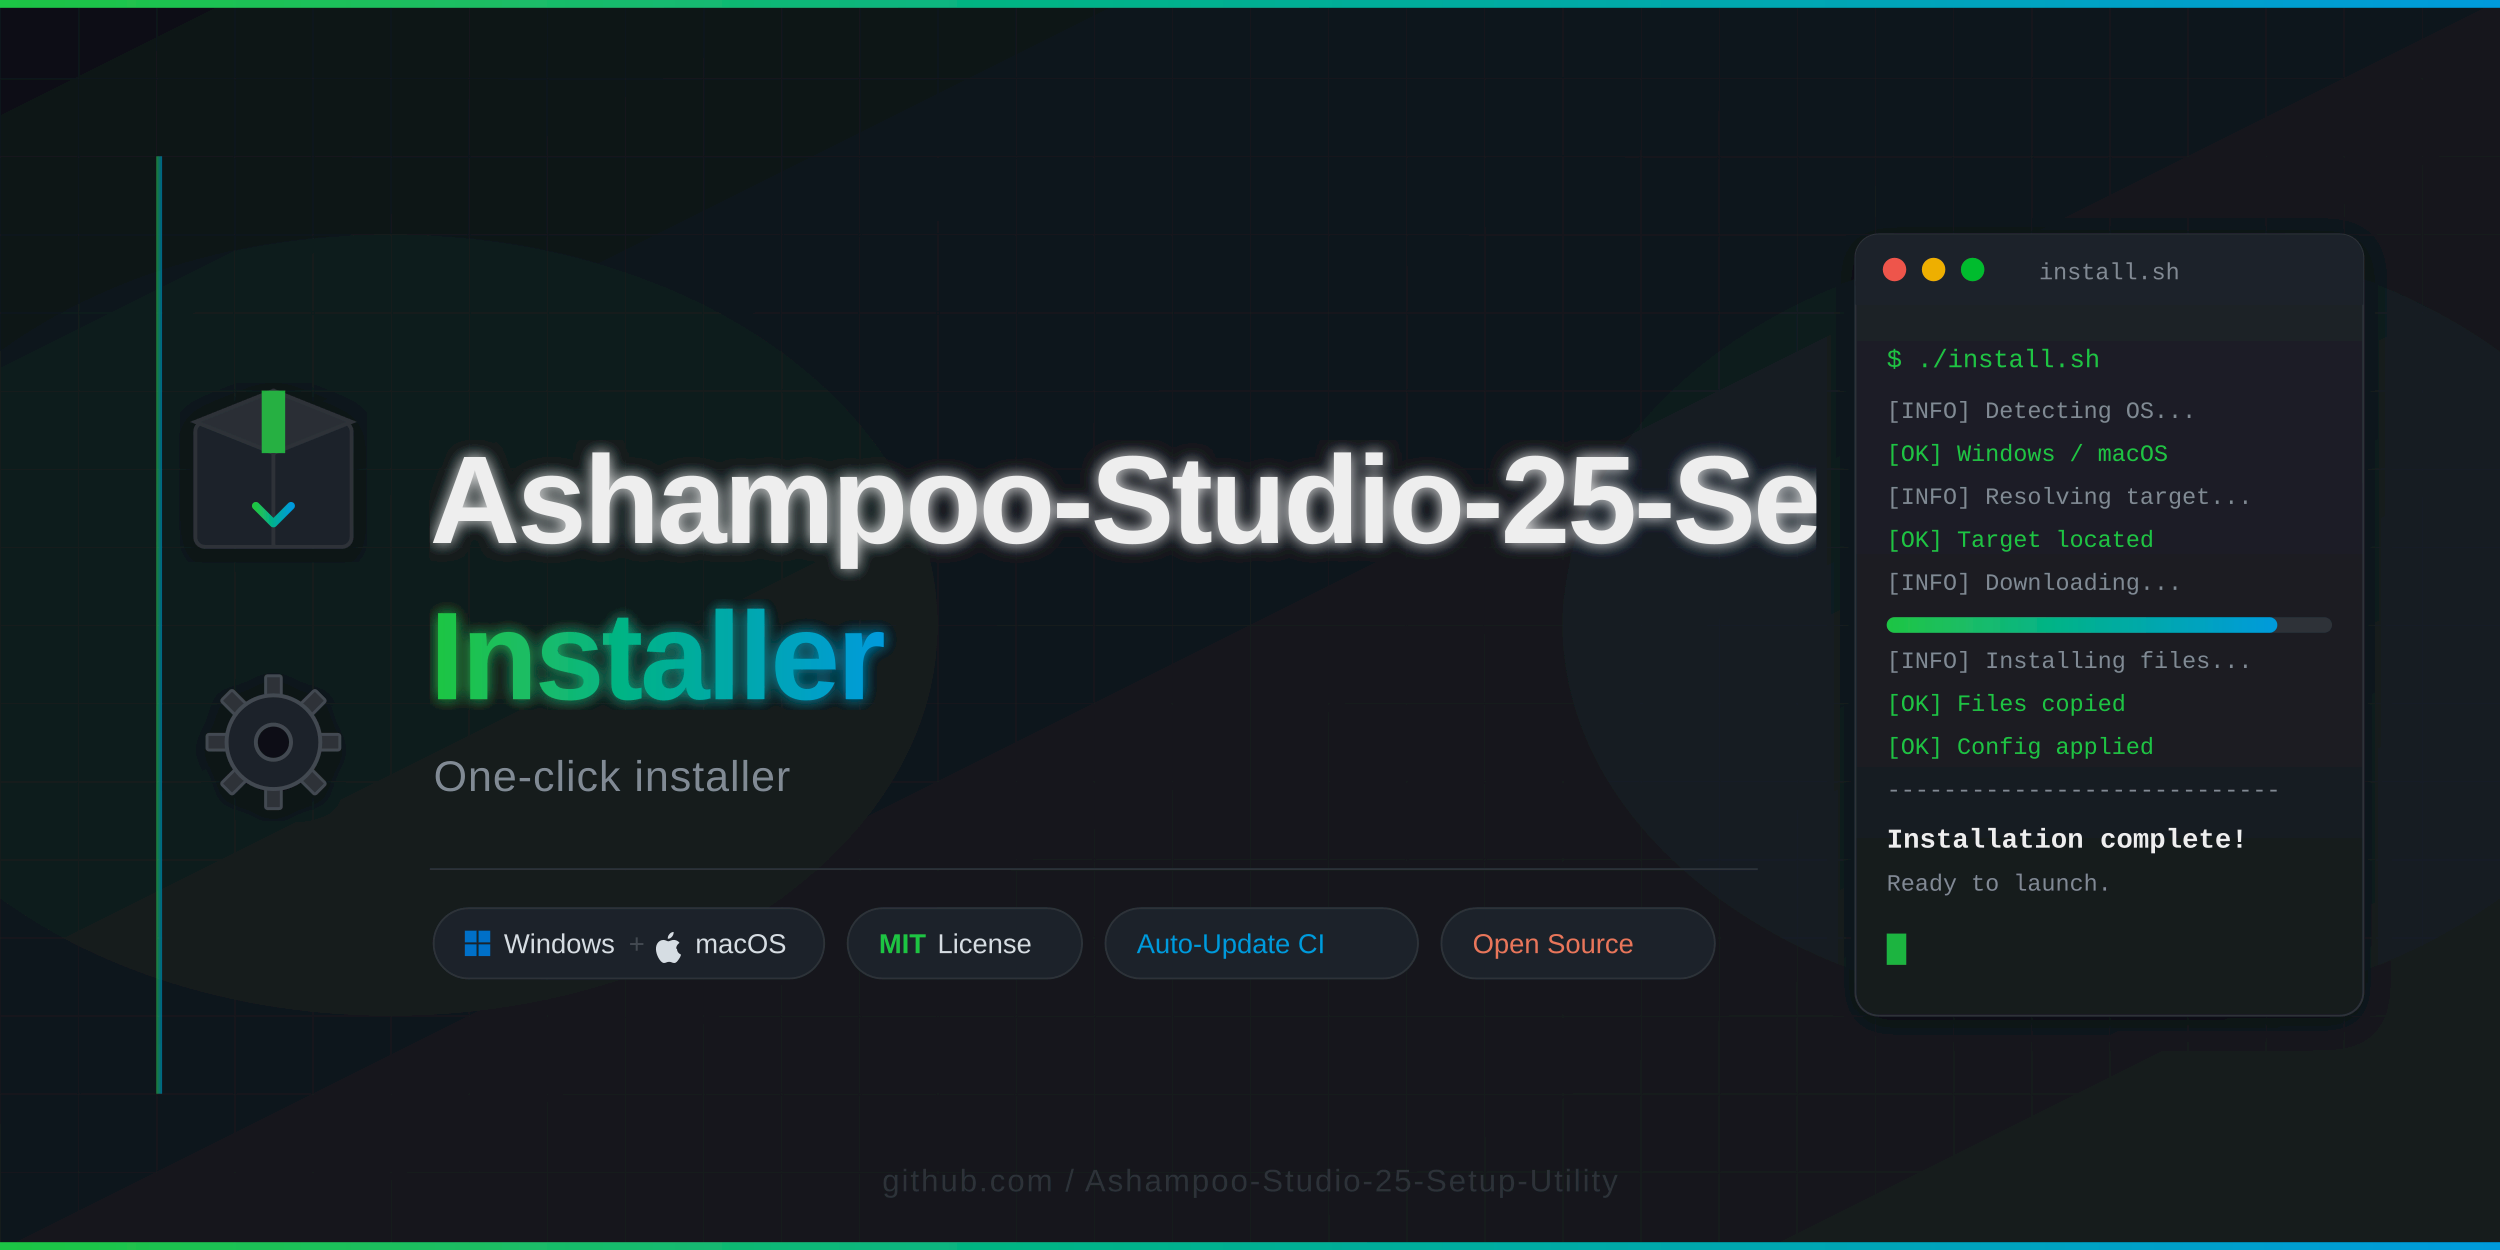
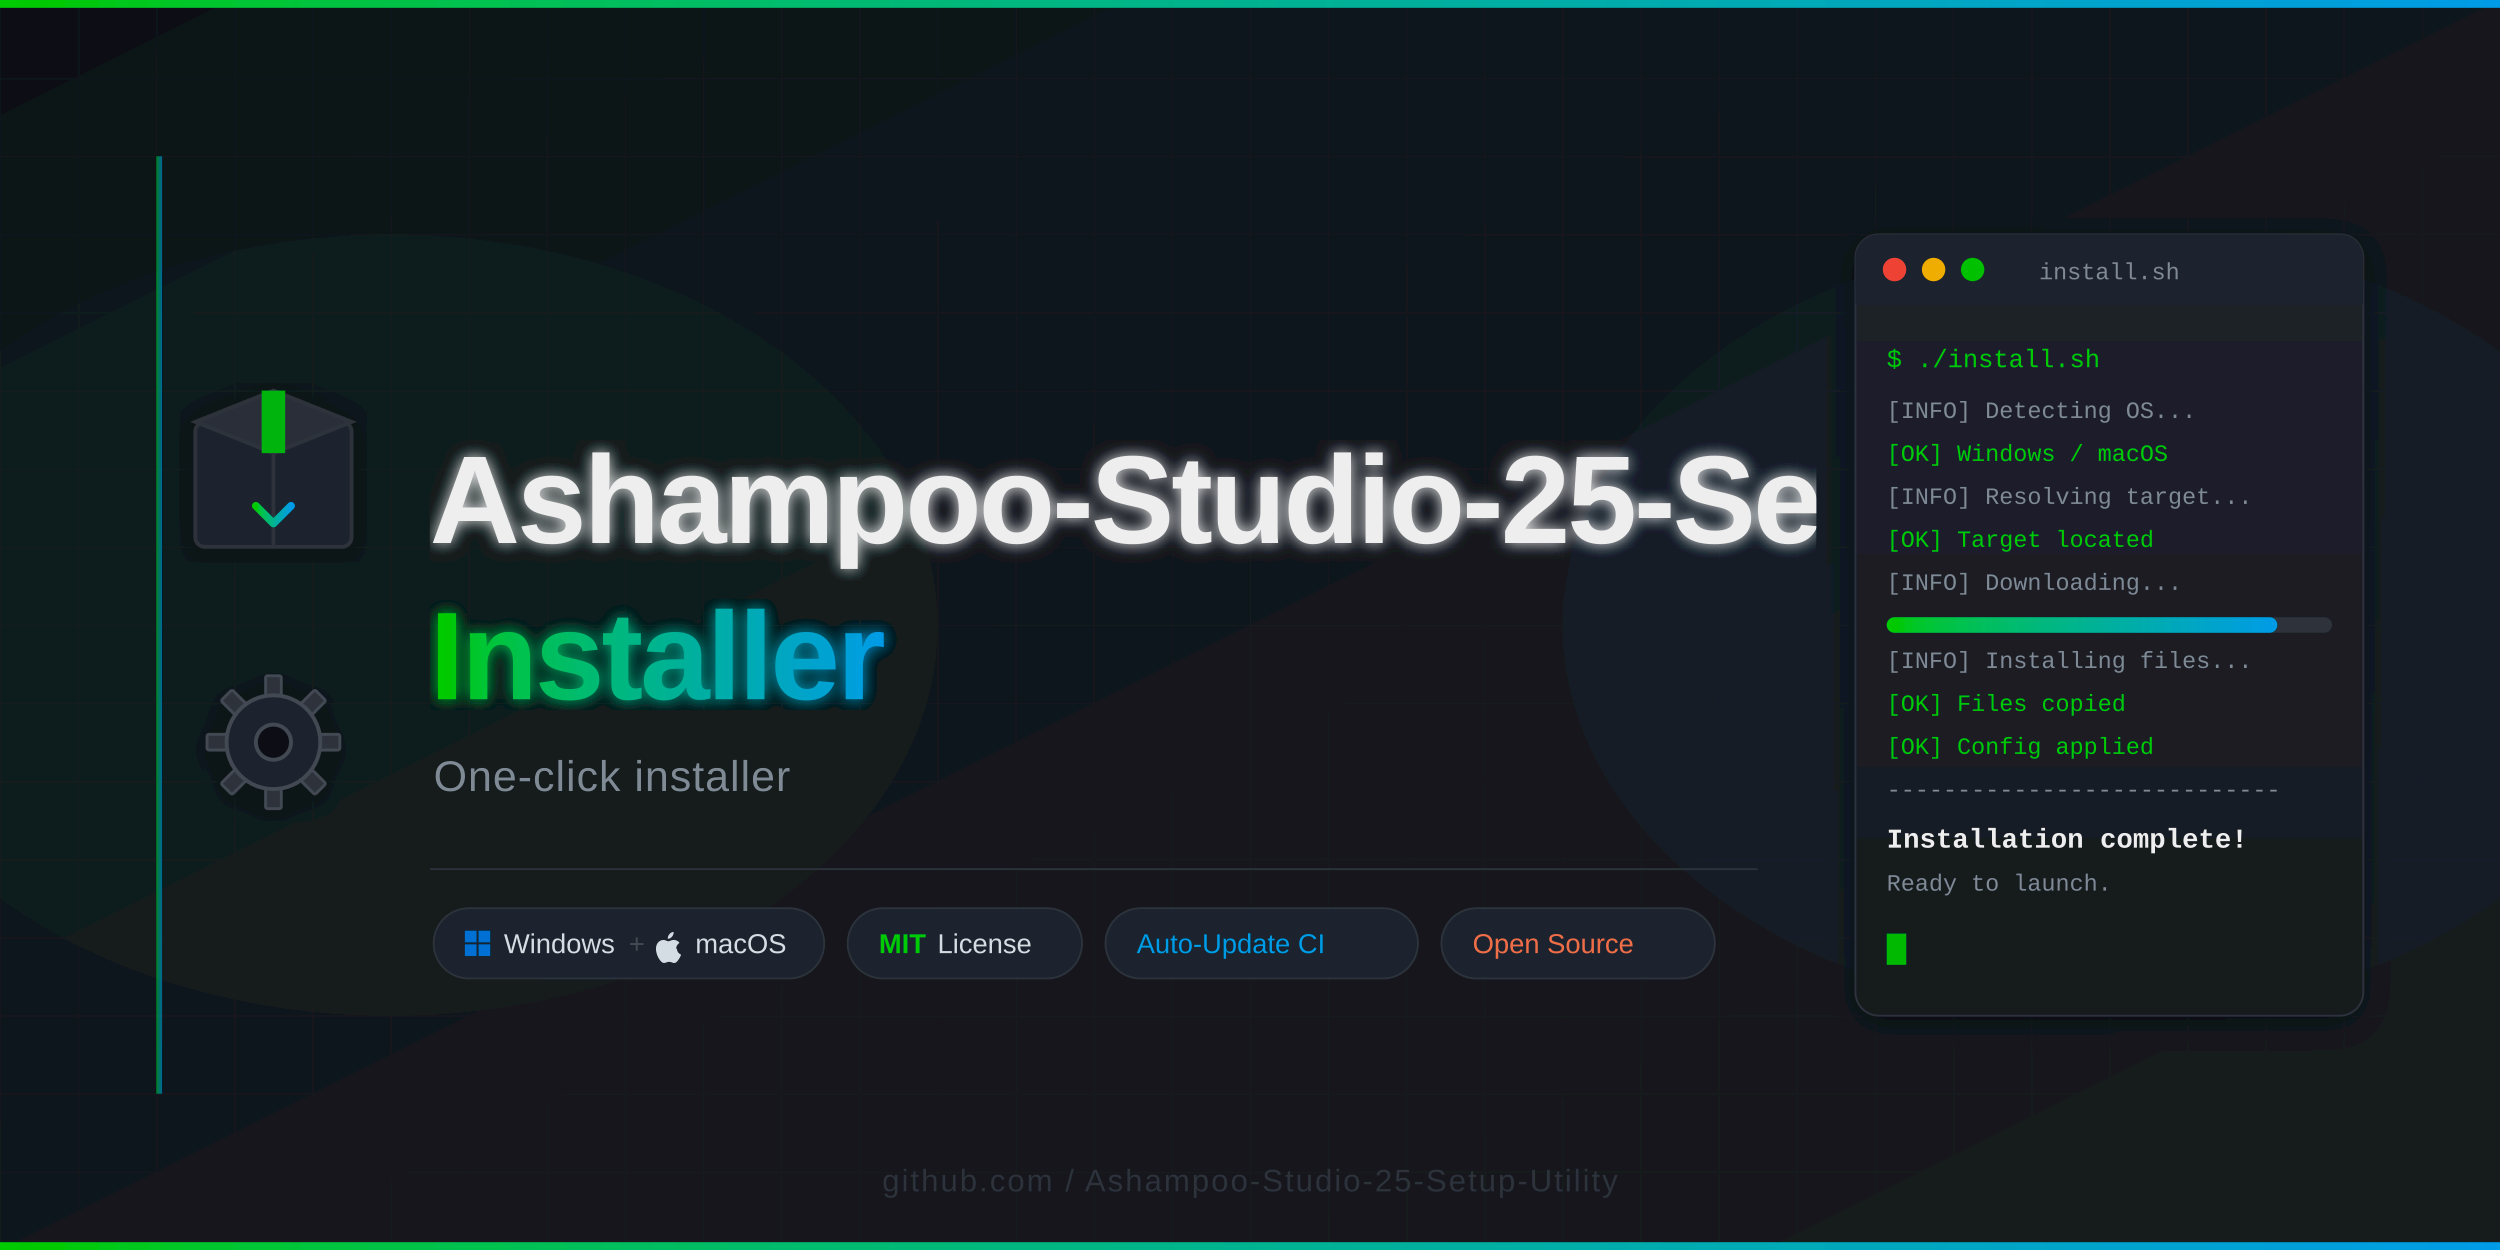
<svg xmlns="http://www.w3.org/2000/svg" viewBox="0 0 1280 640" width="1280" height="640">
  <defs>
    <linearGradient id="bgGrad" x1="0%" y1="0%" x2="100%" y2="100%">
      <stop offset="0%" style="stop-color:#0d1117;stop-opacity:1" />
      <stop offset="100%" style="stop-color:#161b22;stop-opacity:1" />
    </linearGradient>
    <linearGradient id="accentGrad" x1="0%" y1="0%" x2="100%" y2="0%">
      <stop offset="0%" style="stop-color:#39d353;stop-opacity:1" />
      <stop offset="100%" style="stop-color:#0ea5e9;stop-opacity:1" />
    </linearGradient>
    <linearGradient id="cardGrad" x1="0%" y1="0%" x2="0%" y2="100%">
      <stop offset="0%" style="stop-color:#21262d;stop-opacity:1" />
      <stop offset="100%" style="stop-color:#161b22;stop-opacity:1" />
    </linearGradient>
    <filter id="glow">
      <feGaussianBlur stdDeviation="4" result="coloredBlur" />
      <feMerge>
        <feMergeNode in="coloredBlur" />
        <feMergeNode in="SourceGraphic" />
      </feMerge>
    </filter>
    <filter id="shadow">
      <feDropShadow dx="0" dy="4" stdDeviation="8" flood-color="#000000" flood-opacity="0.5" />
    </filter>
    <filter id="tone" x="0%" y="0%" width="100%" height="100%">
-       <feColorMatrix type="saturate" values="1.05" />
+       <feColorMatrix type="saturate" values="1.25" />
      <feColorMatrix type="matrix" values="   0.85 0 0 0 0   0 0.85 0 0 0   0 0 0.85 0 0   0 0 0 1 0" />
    </filter>
    <clipPath id="titleClip">
      <rect x="220" y="200" width="710" height="100" />
    </clipPath>
    <clipPath id="installerClip">
      <rect x="220" y="295" width="710" height="100" />
    </clipPath>
    <clipPath id="subtitleClip">
      <rect x="220" y="380" width="710" height="55" />
    </clipPath>
  </defs>
  <g filter="url(#tone)">
    <rect width="1280" height="640" fill="url(#bgGrad)" />
    <pattern id="grid" width="40" height="40" patternUnits="userSpaceOnUse">
      <path d="M 40 0 L 0 0 0 40" fill="none" stroke="#21262d" stroke-width="0.5" />
    </pattern>
    <rect width="1280" height="640" fill="url(#grid)" opacity="0.4" />
    <ellipse cx="200" cy="320" rx="280" ry="200" fill="#39d353" opacity="0.04" />
    <ellipse cx="1080" cy="320" rx="280" ry="200" fill="#0ea5e9" opacity="0.04" />
    <rect x="0" y="0" width="1280" height="4" fill="url(#accentGrad)" />
    <rect x="0" y="636" width="1280" height="4" fill="url(#accentGrad)" />
    <rect x="80" y="80" width="3" height="480" fill="url(#accentGrad)" opacity="0.6" />
    <g transform="translate(100, 200)" filter="url(#shadow)">
      <rect x="0" y="16" width="80" height="64" fill="#21262d" stroke="#30363d" stroke-width="2" rx="5" />
      <polygon points="0,16 40,0 80,16 40,32" fill="#2d333b" stroke="#30363d" stroke-width="2" />
      <rect x="34" y="0" width="12" height="32" fill="#39d353" opacity="0.85" />
      <line x1="40" y1="32" x2="40" y2="80" stroke="#30363d" stroke-width="2" />
      <g transform="translate(40, 56)">
        <line x1="0" y1="-12" x2="0" y2="12" stroke="url(#accentGrad)" stroke-width="4" stroke-linecap="round" />
        <polyline points="-9,3 0,12 9,3" fill="none" stroke="url(#accentGrad)" stroke-width="4" stroke-linecap="round" stroke-linejoin="round" />
      </g>
    </g>
    <g transform="translate(140, 380)" filter="url(#shadow)">
      <g fill="#30363d" stroke="#484f58" stroke-width="1.5">
        <rect x="-4" y="-34" width="8" height="14" rx="1" />
        <rect x="-4" y="-34" width="8" height="14" rx="1" transform="rotate(45)" />
        <rect x="-4" y="-34" width="8" height="14" rx="1" transform="rotate(90)" />
        <rect x="-4" y="-34" width="8" height="14" rx="1" transform="rotate(135)" />
        <rect x="-4" y="-34" width="8" height="14" rx="1" transform="rotate(180)" />
        <rect x="-4" y="-34" width="8" height="14" rx="1" transform="rotate(225)" />
        <rect x="-4" y="-34" width="8" height="14" rx="1" transform="rotate(270)" />
        <rect x="-4" y="-34" width="8" height="14" rx="1" transform="rotate(315)" />
      </g>
      <circle cx="0" cy="0" r="24" fill="#21262d" stroke="#484f58" stroke-width="2" />
      <circle cx="0" cy="0" r="9" fill="#0d1117" stroke="#484f58" stroke-width="2" />
    </g>
    <g clip-path="url(#titleClip)">
      <text id="projectName" x="220" y="278" font-family="'Segoe UI', 'Helvetica Neue', Arial, sans-serif" font-size="64" font-weight="700" letter-spacing="-1.5" fill="#ffffff" filter="url(#glow)" textLength="710" lengthAdjust="spacingAndGlyphs">Ashampoo-Studio-25-Setup-Utility</text>
    </g>
    <g clip-path="url(#installerClip)">
      <text x="220" y="358" font-family="'Segoe UI', 'Helvetica Neue', Arial, sans-serif" font-size="64" font-weight="700" letter-spacing="-1.5" fill="url(#accentGrad)" filter="url(#glow)">Installer</text>
    </g>
    <g clip-path="url(#subtitleClip)">
      <text x="222" y="405" font-family="'Segoe UI', 'Helvetica Neue', Arial, sans-serif" font-size="22" font-weight="400" fill="#8b949e" letter-spacing="0.5">One-click installer</text>
    </g>
    <line x1="220" y1="445" x2="900" y2="445" stroke="#30363d" stroke-width="1" />
    <g transform="translate(222, 465)">
      <rect x="0" y="0" width="200" height="36" fill="#21262d" rx="18" stroke="#30363d" stroke-width="1" />
      <g transform="translate(16, 11.5)">
        <rect x="0" y="0" width="6" height="6" fill="#0078d4" />
        <rect x="7" y="0" width="6" height="6" fill="#0078d4" />
        <rect x="0" y="7" width="6" height="6" fill="#0078d4" />
        <rect x="7" y="7" width="6" height="6" fill="#0078d4" />
      </g>
      <text x="36" y="23" font-family="'Segoe UI', Arial, sans-serif" font-size="14" fill="#e6edf3" font-weight="500">Windows</text>
      <text x="104" y="23" text-anchor="middle" font-family="'Segoe UI', Arial, sans-serif" font-size="14" fill="#484f58" font-weight="400">+</text>
      <g transform="translate(112.6, 9.55)" fill="#e6edf3">
        <path d="M11.6 11.2c0-2 1.6-2.9 1.7-3-0.9-1.3-2.3-1.5-2.8-1.5-1.2-0.1-2.3 0.7-2.9 0.7-0.6 0-1.5-0.7-2.5-0.7-1.3 0-2.5 0.7-3.2 1.9-1.4 2.4-0.3 5.9 1 7.9 0.7 1 1.5 2 2.5 2 1 0 1.4-0.6 2.6-0.6 1.2 0 1.5 0.6 2.6 0.6 1.1 0 1.7-1 2.4-2 0.8-1.1 1.1-2.2 1.1-2.3-0.1 0-2.1-0.8-2.1-3z" />
        <path d="M9.5 5c0.5-0.6 0.9-1.5 0.8-2.4-0.8 0-1.7 0.5-2.2 1.2-0.5 0.5-0.9 1.5-0.8 2.3 0.9 0.1 1.7-0.5 2.2-1.1z" />
      </g>
      <text x="134" y="23" font-family="'Segoe UI', Arial, sans-serif" font-size="14" fill="#e6edf3" font-weight="500">macOS</text>
    </g>
    <g transform="translate(434, 465)">
      <rect x="0" y="0" width="120" height="36" fill="#21262d" rx="18" stroke="#30363d" stroke-width="1" />
      <text x="16" y="23" font-family="'Segoe UI', Arial, sans-serif" font-size="14" fill="#39d353" font-weight="600">MIT</text>
      <text x="46" y="23" font-family="'Segoe UI', Arial, sans-serif" font-size="14" fill="#e6edf3" font-weight="400">License</text>
    </g>
    <g transform="translate(566, 465)">
      <rect x="0" y="0" width="160" height="36" fill="#21262d" rx="18" stroke="#30363d" stroke-width="1" />
      <text x="16" y="23" font-family="'Segoe UI', Arial, sans-serif" font-size="14" fill="#0ea5e9" font-weight="500">Auto-Update CI</text>
    </g>
    <g transform="translate(738, 465)">
      <rect x="0" y="0" width="140" height="36" fill="#21262d" rx="18" stroke="#30363d" stroke-width="1" />
      <text x="16" y="23" font-family="'Segoe UI', Arial, sans-serif" font-size="14" fill="#f78166" font-weight="500">Open Source</text>
    </g>
    <g transform="translate(950, 120)" filter="url(#shadow)">
      <rect x="0" y="0" width="260" height="400" fill="url(#cardGrad)" rx="12" stroke="#30363d" stroke-width="1" />
      <rect x="0" y="0" width="260" height="36" fill="#21262d" rx="12" />
      <rect x="0" y="24" width="260" height="12" fill="#21262d" />
      <circle cx="20" cy="18" r="6" fill="#ff5f56" />
      <circle cx="40" cy="18" r="6" fill="#ffbd2e" />
      <circle cx="60" cy="18" r="6" fill="#27c93f" />
      <text x="130" y="23" text-anchor="middle" font-family="'Courier New', monospace" font-size="12" fill="#8b949e">install.sh</text>
      <text x="16" y="68" font-family="'Courier New', monospace" font-size="13" fill="#39d353">$ ./install.sh</text>
      <text x="16" y="94" font-family="'Courier New', monospace" font-size="12" fill="#8b949e">[INFO] Detecting OS...</text>
      <text x="16" y="116" font-family="'Courier New', monospace" font-size="12" fill="#39d353">[OK]   Windows / macOS</text>
      <text x="16" y="138" font-family="'Courier New', monospace" font-size="12" fill="#8b949e">[INFO] Resolving target...</text>
      <text x="16" y="160" font-family="'Courier New', monospace" font-size="12" fill="#39d353">[OK]   Target located</text>
      <text x="16" y="182" font-family="'Courier New', monospace" font-size="12" fill="#8b949e">[INFO] Downloading...</text>
      <rect x="16" y="196" width="228" height="8" fill="#30363d" rx="4" />
      <rect x="16" y="196" width="200" height="8" fill="url(#accentGrad)" rx="4" />
      <text x="16" y="222" font-family="'Courier New', monospace" font-size="12" fill="#8b949e">[INFO] Installing files...</text>
      <text x="16" y="244" font-family="'Courier New', monospace" font-size="12" fill="#39d353">[OK]   Files copied</text>
      <text x="16" y="266" font-family="'Courier New', monospace" font-size="12" fill="#39d353">[OK]   Config applied</text>
      <text x="16" y="288" font-family="'Courier New', monospace" font-size="12" fill="#8b949e">----------------------------</text>
      <text x="16" y="314" font-family="'Courier New', monospace" font-size="14" fill="#ffffff" font-weight="bold">Installation complete!</text>
      <text x="16" y="336" font-family="'Courier New', monospace" font-size="12" fill="#8b949e">Ready to launch.</text>
      <rect x="16" y="358" width="10" height="16" fill="#39d353" opacity="0.9">
        <animate attributeName="opacity" values="0.9;0;0.9" dur="1.2s" repeatCount="indefinite" />
      </rect>
    </g>
    <text x="640" y="610" text-anchor="middle" font-family="'Segoe UI', Arial, sans-serif" font-size="16" fill="#30363d" letter-spacing="1">github.com / Ashampoo-Studio-25-Setup-Utility</text>
  </g>
</svg>
